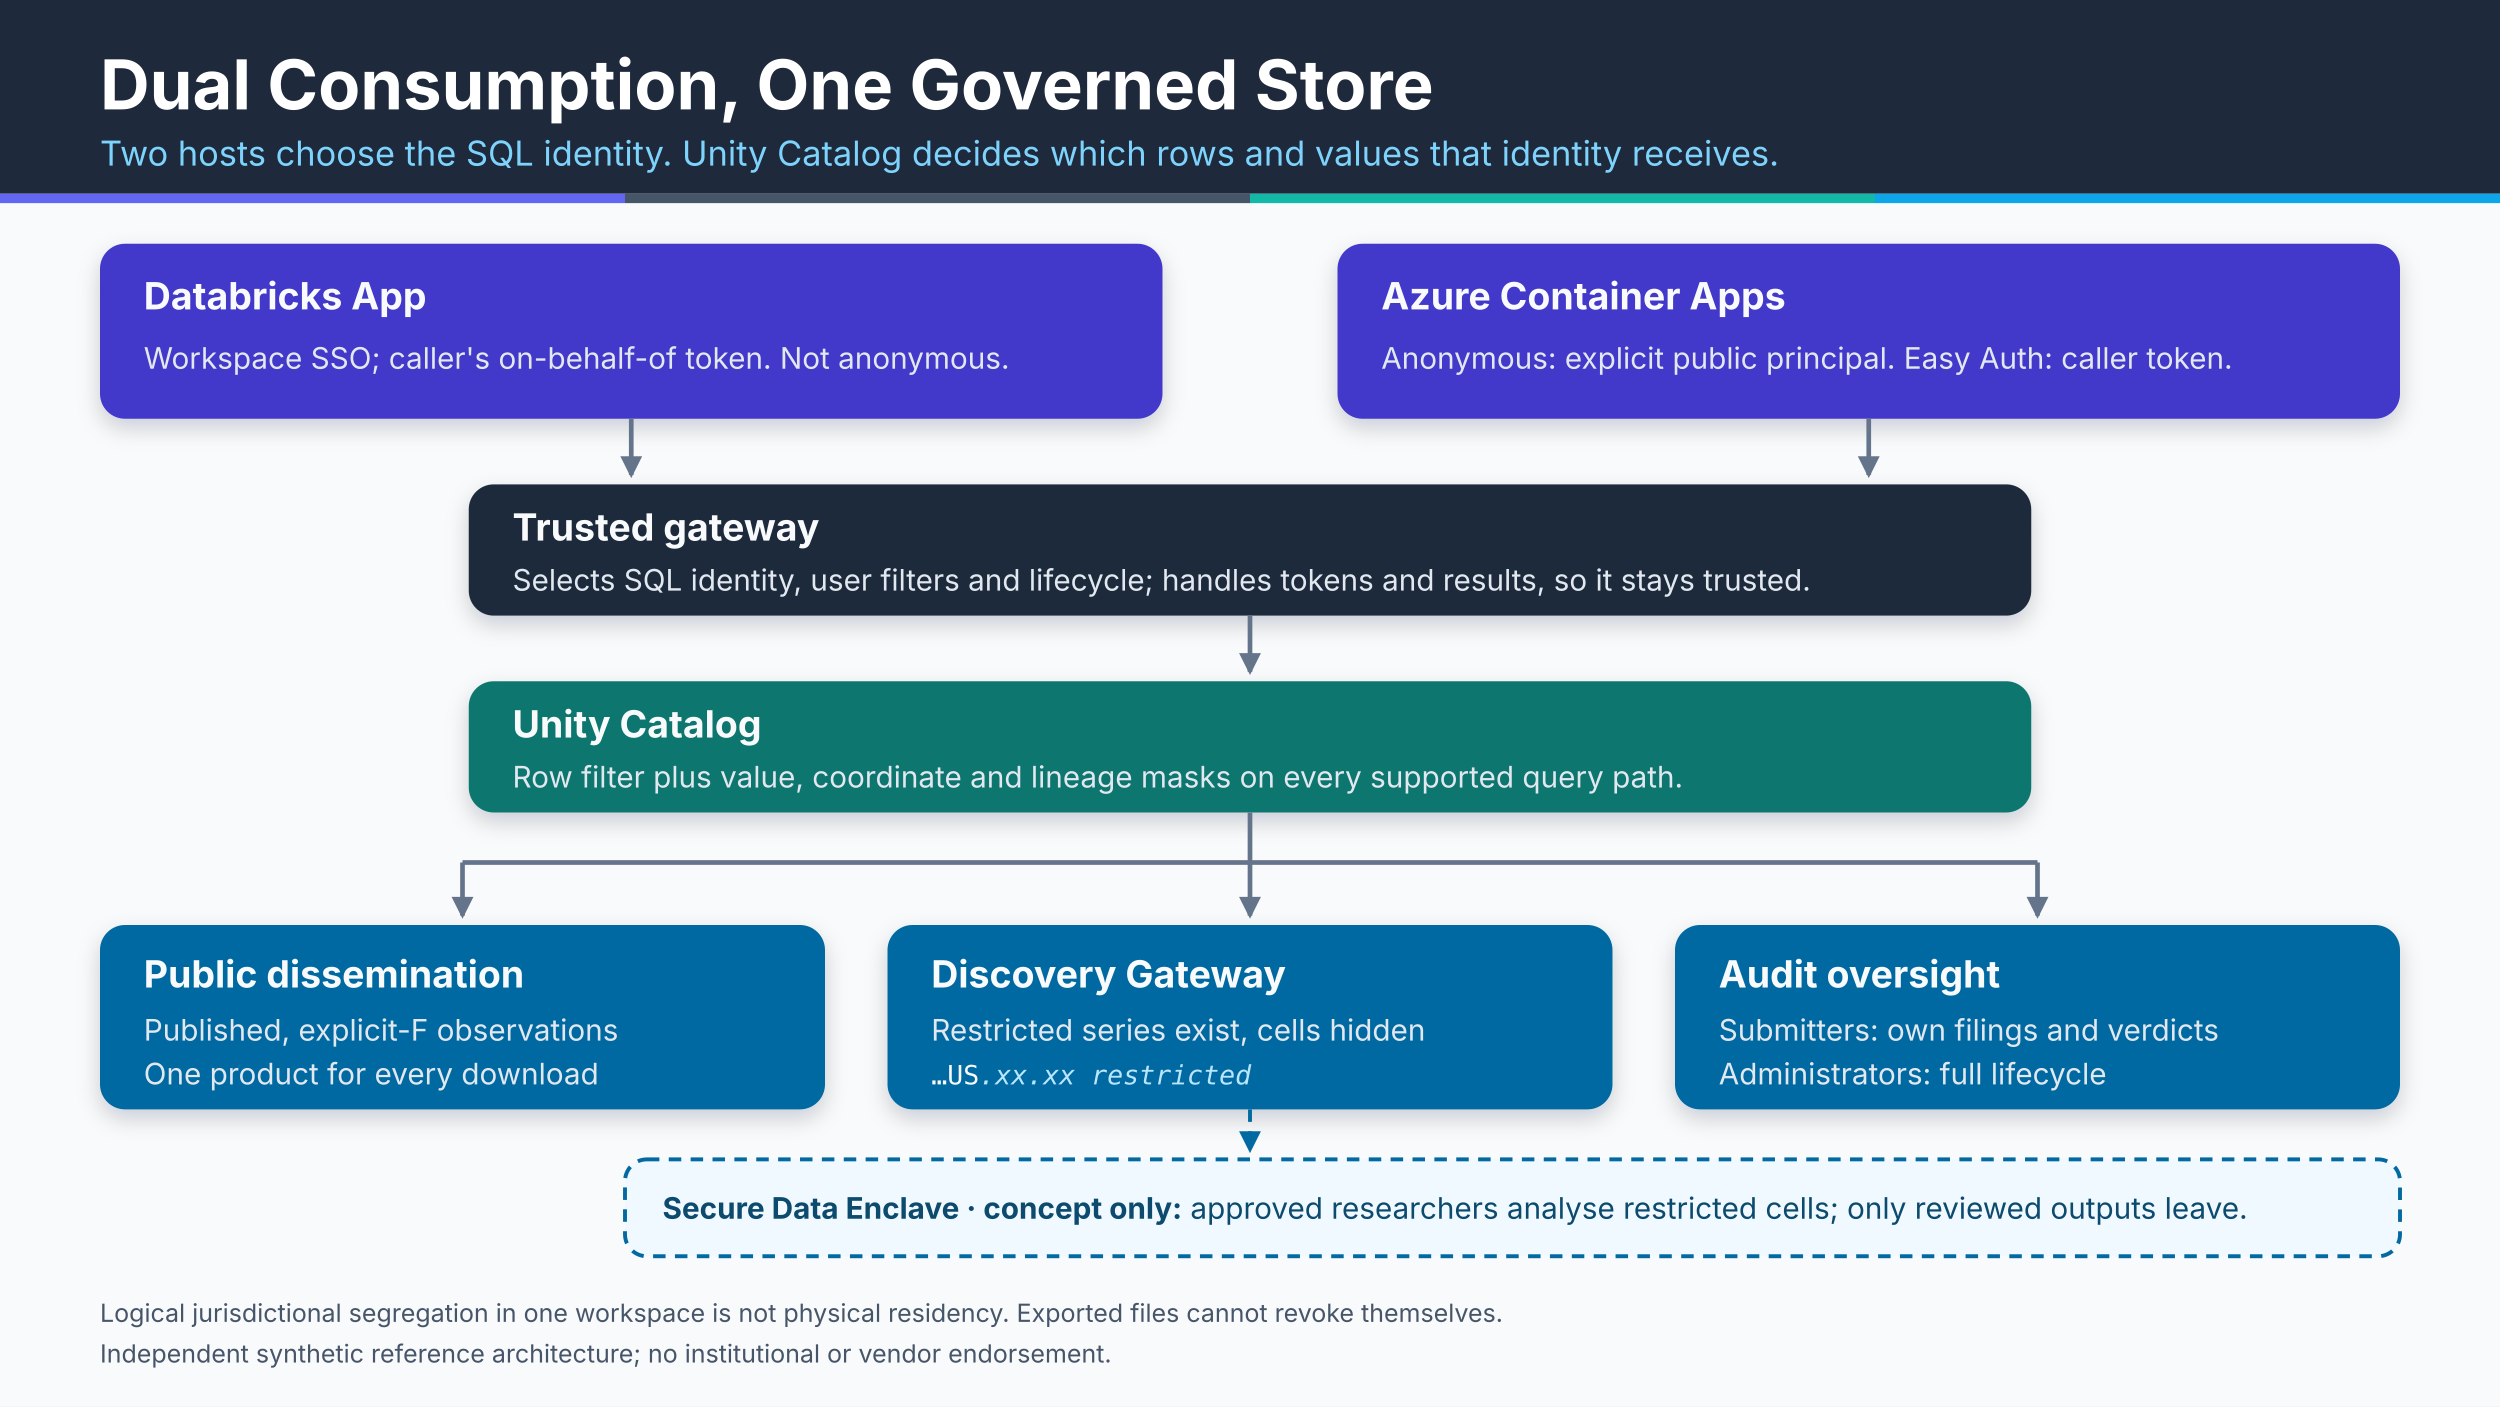
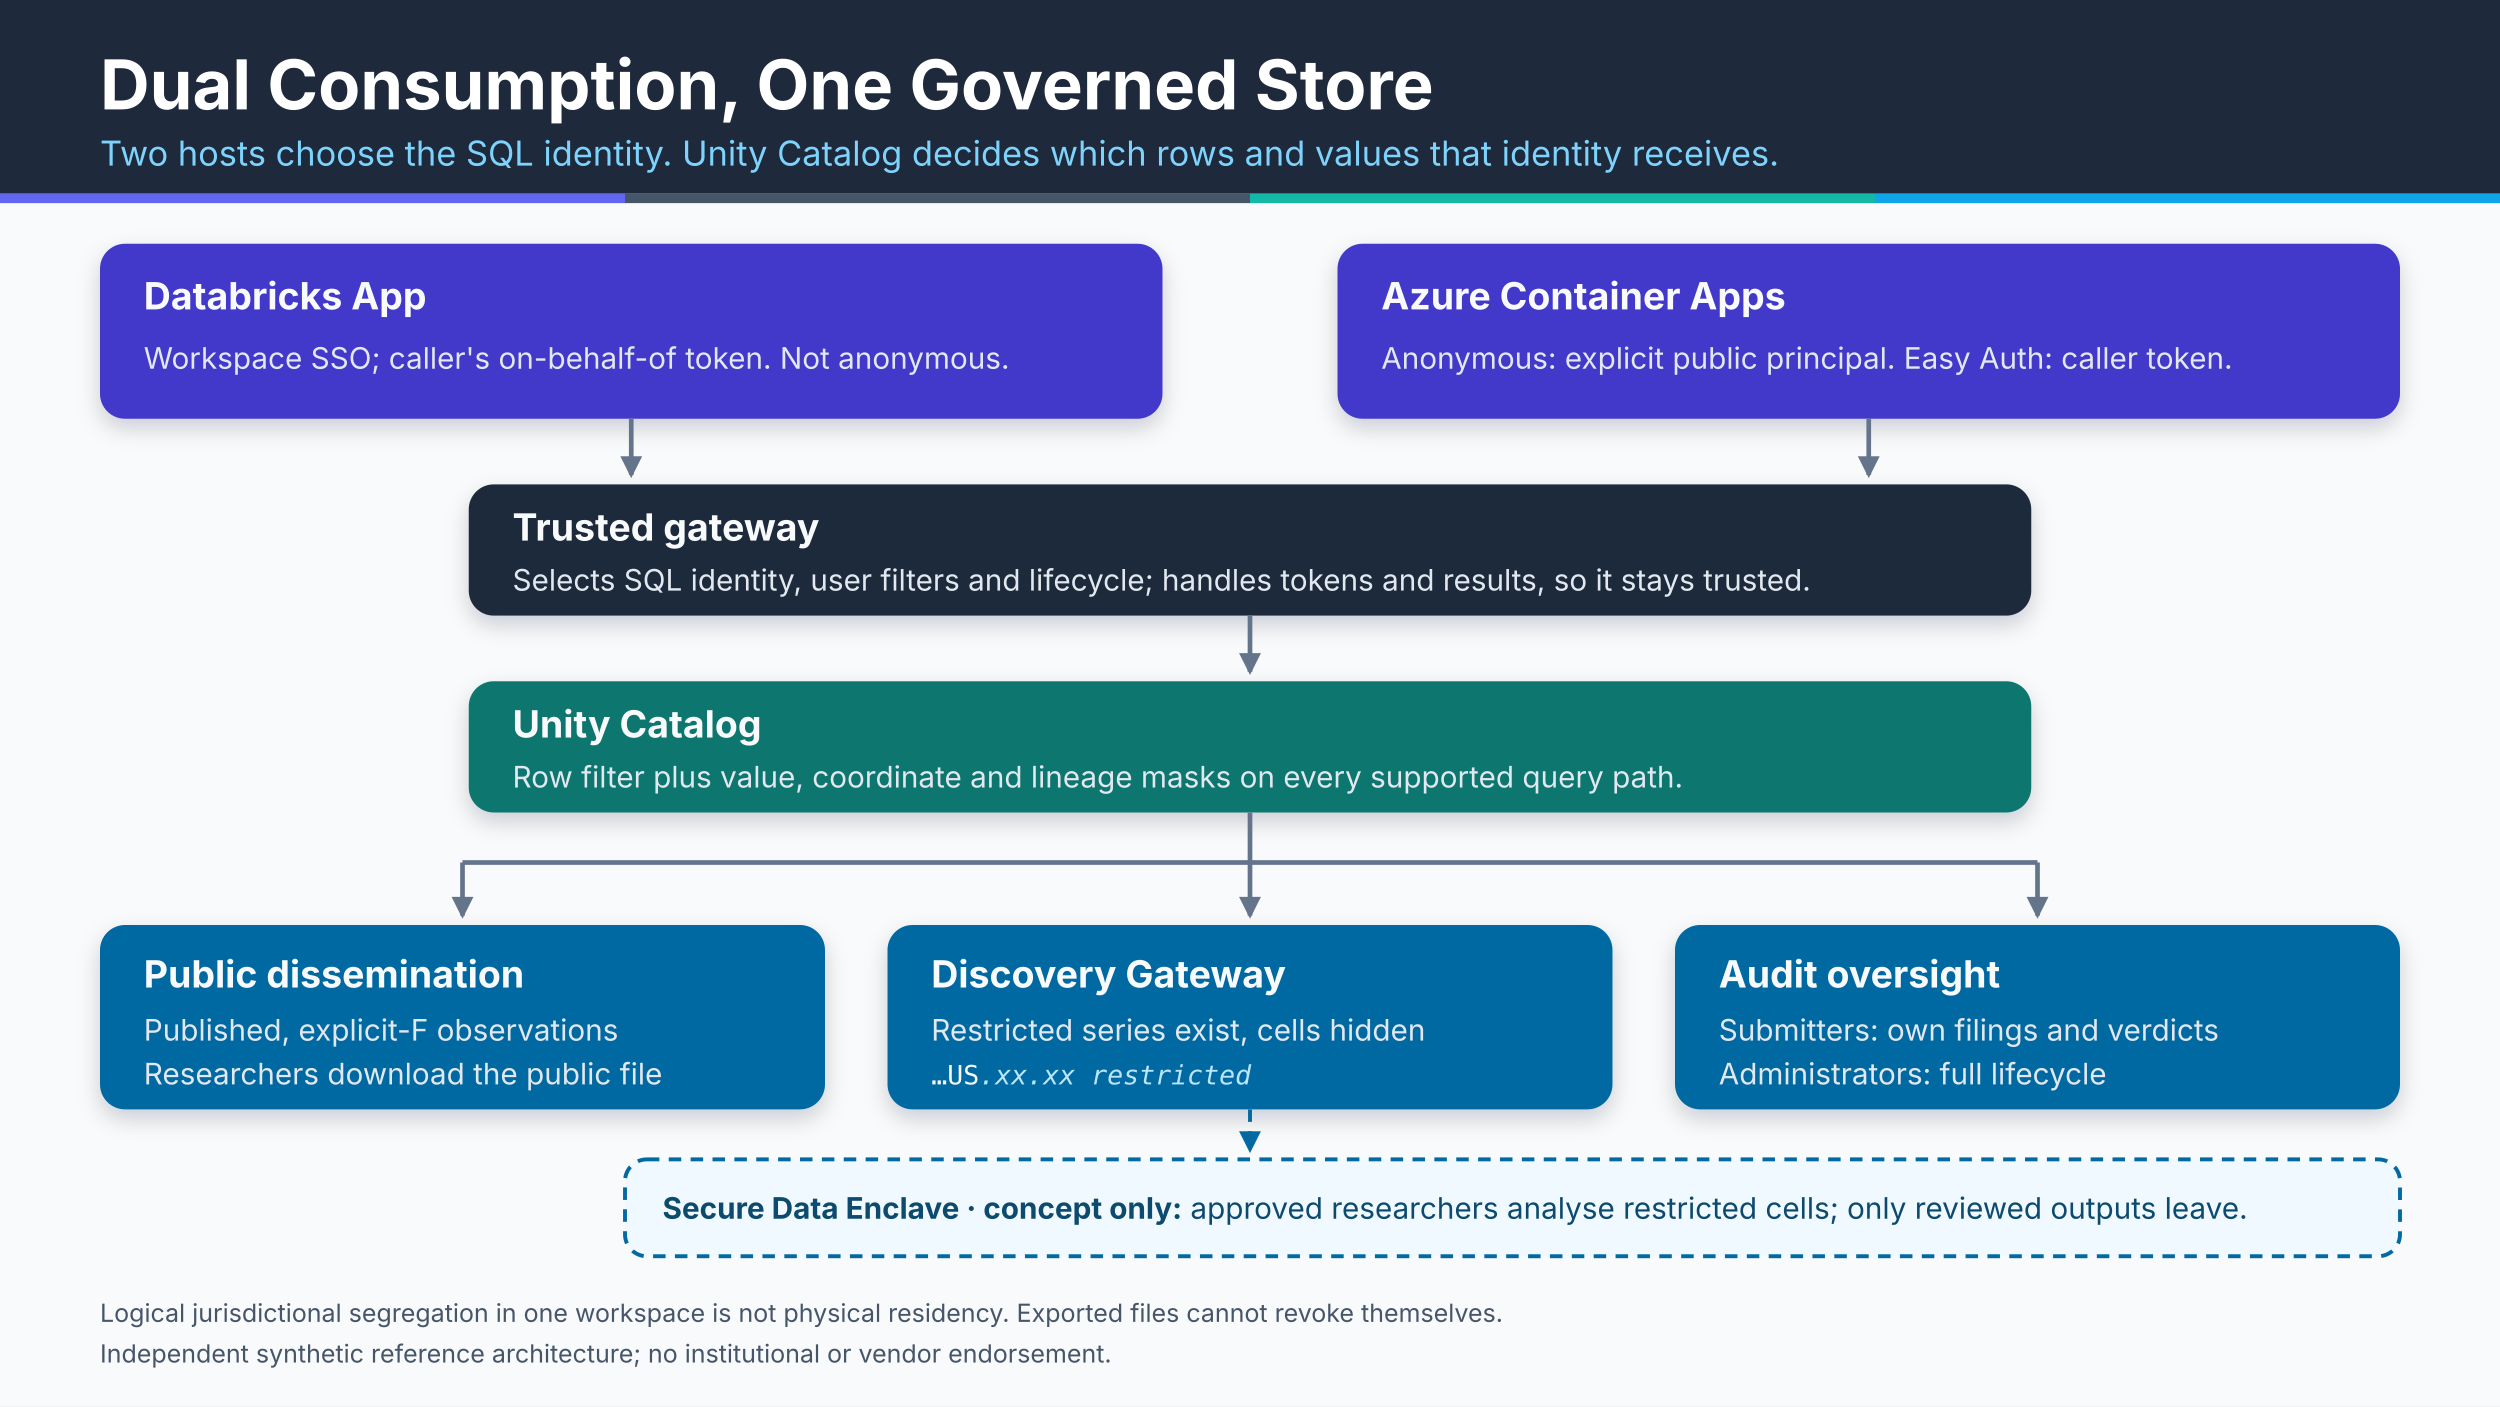
<svg xmlns="http://www.w3.org/2000/svg" width="1600" height="900" viewBox="0 0 1600 900" role="img" aria-labelledby="title description">
  <defs>
    <marker id="arrow" markerUnits="userSpaceOnUse" markerWidth="14" markerHeight="14" refX="12" refY="7" orient="auto">
      <path d="M0 0 L14 7 L0 14 z" fill="#64748B" />
    </marker>
    <marker id="arrow-sky" markerUnits="userSpaceOnUse" markerWidth="14" markerHeight="14" refX="12" refY="7" orient="auto">
      <path d="M0 0 L14 7 L0 14 z" fill="#0369A1" />
    </marker>
    <filter id="lift" x="-8%" y="-8%" width="116%" height="130%">
      <feDropShadow dx="0" dy="6" stdDeviation="7" flood-color="#0F172A" flood-opacity="0.18" />
    </filter>
  </defs>
  <style>
    text{font-family:Inter,'Segoe UI',Lato,'Liberation Sans',Arial,sans-serif;font-size:19px;fill:#F8FAFC}
    .title{font-size:44px;font-weight:700;fill:#FFFFFF}
    .subtitle{font-size:22px;fill:#7DD3FC}
    .h{font-size:24px;font-weight:700}
    .b{font-size:19px;fill:#E2E8F0}
    .mono{font-family:'JetBrains Mono','Cascadia Code',Consolas,'DejaVu Sans Mono',monospace;font-size:17px}
    .masked{font-style:italic;fill:#BAE6FD}
    .ink{fill:#0C4A6E}
    .foot{fill:#475569;font-size:16px}
    .flow{stroke:#64748B;stroke-width:3;fill:none;marker-end:url(#arrow)}
    .bus{stroke:#64748B;stroke-width:3;fill:none}
    .dash{stroke:#0369A1;stroke-width:2.5;fill:none;stroke-dasharray:8 6;marker-end:url(#arrow-sky)}
  </style>
  <rect width="1600" height="900" fill="#F8FAFC" />
  <rect width="1600" height="124" fill="#1E293B" />
  <rect y="124" width="400" height="6" fill="#6366F1" />
  <rect x="400" y="124" width="400" height="6" fill="#475569" />
  <rect x="800" y="124" width="400" height="6" fill="#14B8A6" />
  <rect x="1200" y="124" width="400" height="6" fill="#0EA5E9" />
  <text x="64" y="70" class="title">Dual Consumption, One Governed Store</text>
  <text x="64" y="106" class="subtitle">Two hosts choose the SQL identity. Unity Catalog decides which rows and values that identity receives.</text>
  <g filter="url(#lift)">
    <rect x="64" y="156" width="680" height="112" rx="16" fill="#4338CA" />
    <rect x="856" y="156" width="680" height="112" rx="16" fill="#4338CA" />
    <rect x="300" y="310" width="1000" height="84" rx="16" fill="#1E293B" />
    <rect x="300" y="436" width="1000" height="84" rx="16" fill="#0F766E" />
    <rect x="64" y="592" width="464" height="118" rx="16" fill="#0369A1" />
    <rect x="568" y="592" width="464" height="118" rx="16" fill="#0369A1" />
    <rect x="1072" y="592" width="464" height="118" rx="16" fill="#0369A1" />
  </g>
  <text x="92" y="198" class="h">Databricks App</text>
  <text x="92" y="236" class="b">Workspace SSO; caller's on-behalf-of token. Not anonymous.</text>
  <text x="884" y="198" class="h">Azure Container Apps</text>
  <text x="884" y="236" class="b">Anonymous: explicit public principal. Easy Auth: caller token.</text>
  <path d="M404 268 V304" class="flow" />
  <path d="M1196 268 V304" class="flow" />
  <text x="328" y="346" class="h">Trusted gateway</text>
  <text x="328" y="378" class="b">Selects SQL identity, user filters and lifecycle; handles tokens and results, so it stays trusted.</text>
  <path d="M800 394 V430" class="flow" />
  <text x="328" y="472" class="h">Unity Catalog</text>
  <text x="328" y="504" class="b">Row filter plus value, coordinate and lineage masks on every supported query path.</text>
  <path d="M800 520 V552" class="bus" />
  <path d="M296 552 H1304" class="bus" />
  <path d="M296 552 V586" class="flow" />
  <path d="M800 552 V586" class="flow" />
  <path d="M1304 552 V586" class="flow" />
  <text x="92" y="632" class="h">Public dissemination</text>
  <text x="92" y="666" class="b">Published, explicit-F observations</text>
-   <text x="92" y="694" class="b">One product for every download</text>
+   <text x="92" y="694" class="b">Researchers download the public file</text>
  <text x="596" y="632" class="h">Discovery Gateway</text>
  <text x="596" y="666" class="b">Restricted series exist, cells hidden</text>
  <text x="596" y="694" class="mono">…US<tspan class="masked">.xx.xx</tspan>
    <tspan class="masked">restricted</tspan>
  </text>
  <text x="1100" y="632" class="h">Audit oversight</text>
  <text x="1100" y="666" class="b">Submitters: own filings and verdicts</text>
  <text x="1100" y="694" class="b">Administrators: full lifecycle</text>
  <path d="M800 710 V736" class="dash" />
  <rect x="400" y="742" width="1136" height="62" rx="14" fill="#F0F9FF" stroke="#0369A1" stroke-width="2.5" stroke-dasharray="8 6" />
  <text x="424" y="780" class="ink">
    <tspan font-weight="700">Secure Data Enclave · concept only:</tspan> approved researchers analyse restricted cells; only reviewed outputs leave.</text>
  <text x="64" y="846" class="foot">Logical jurisdictional segregation in one workspace is not physical residency. Exported files cannot revoke themselves.</text>
  <text x="64" y="872" class="foot">Independent synthetic reference architecture; no institutional or vendor endorsement.</text>
</svg>
